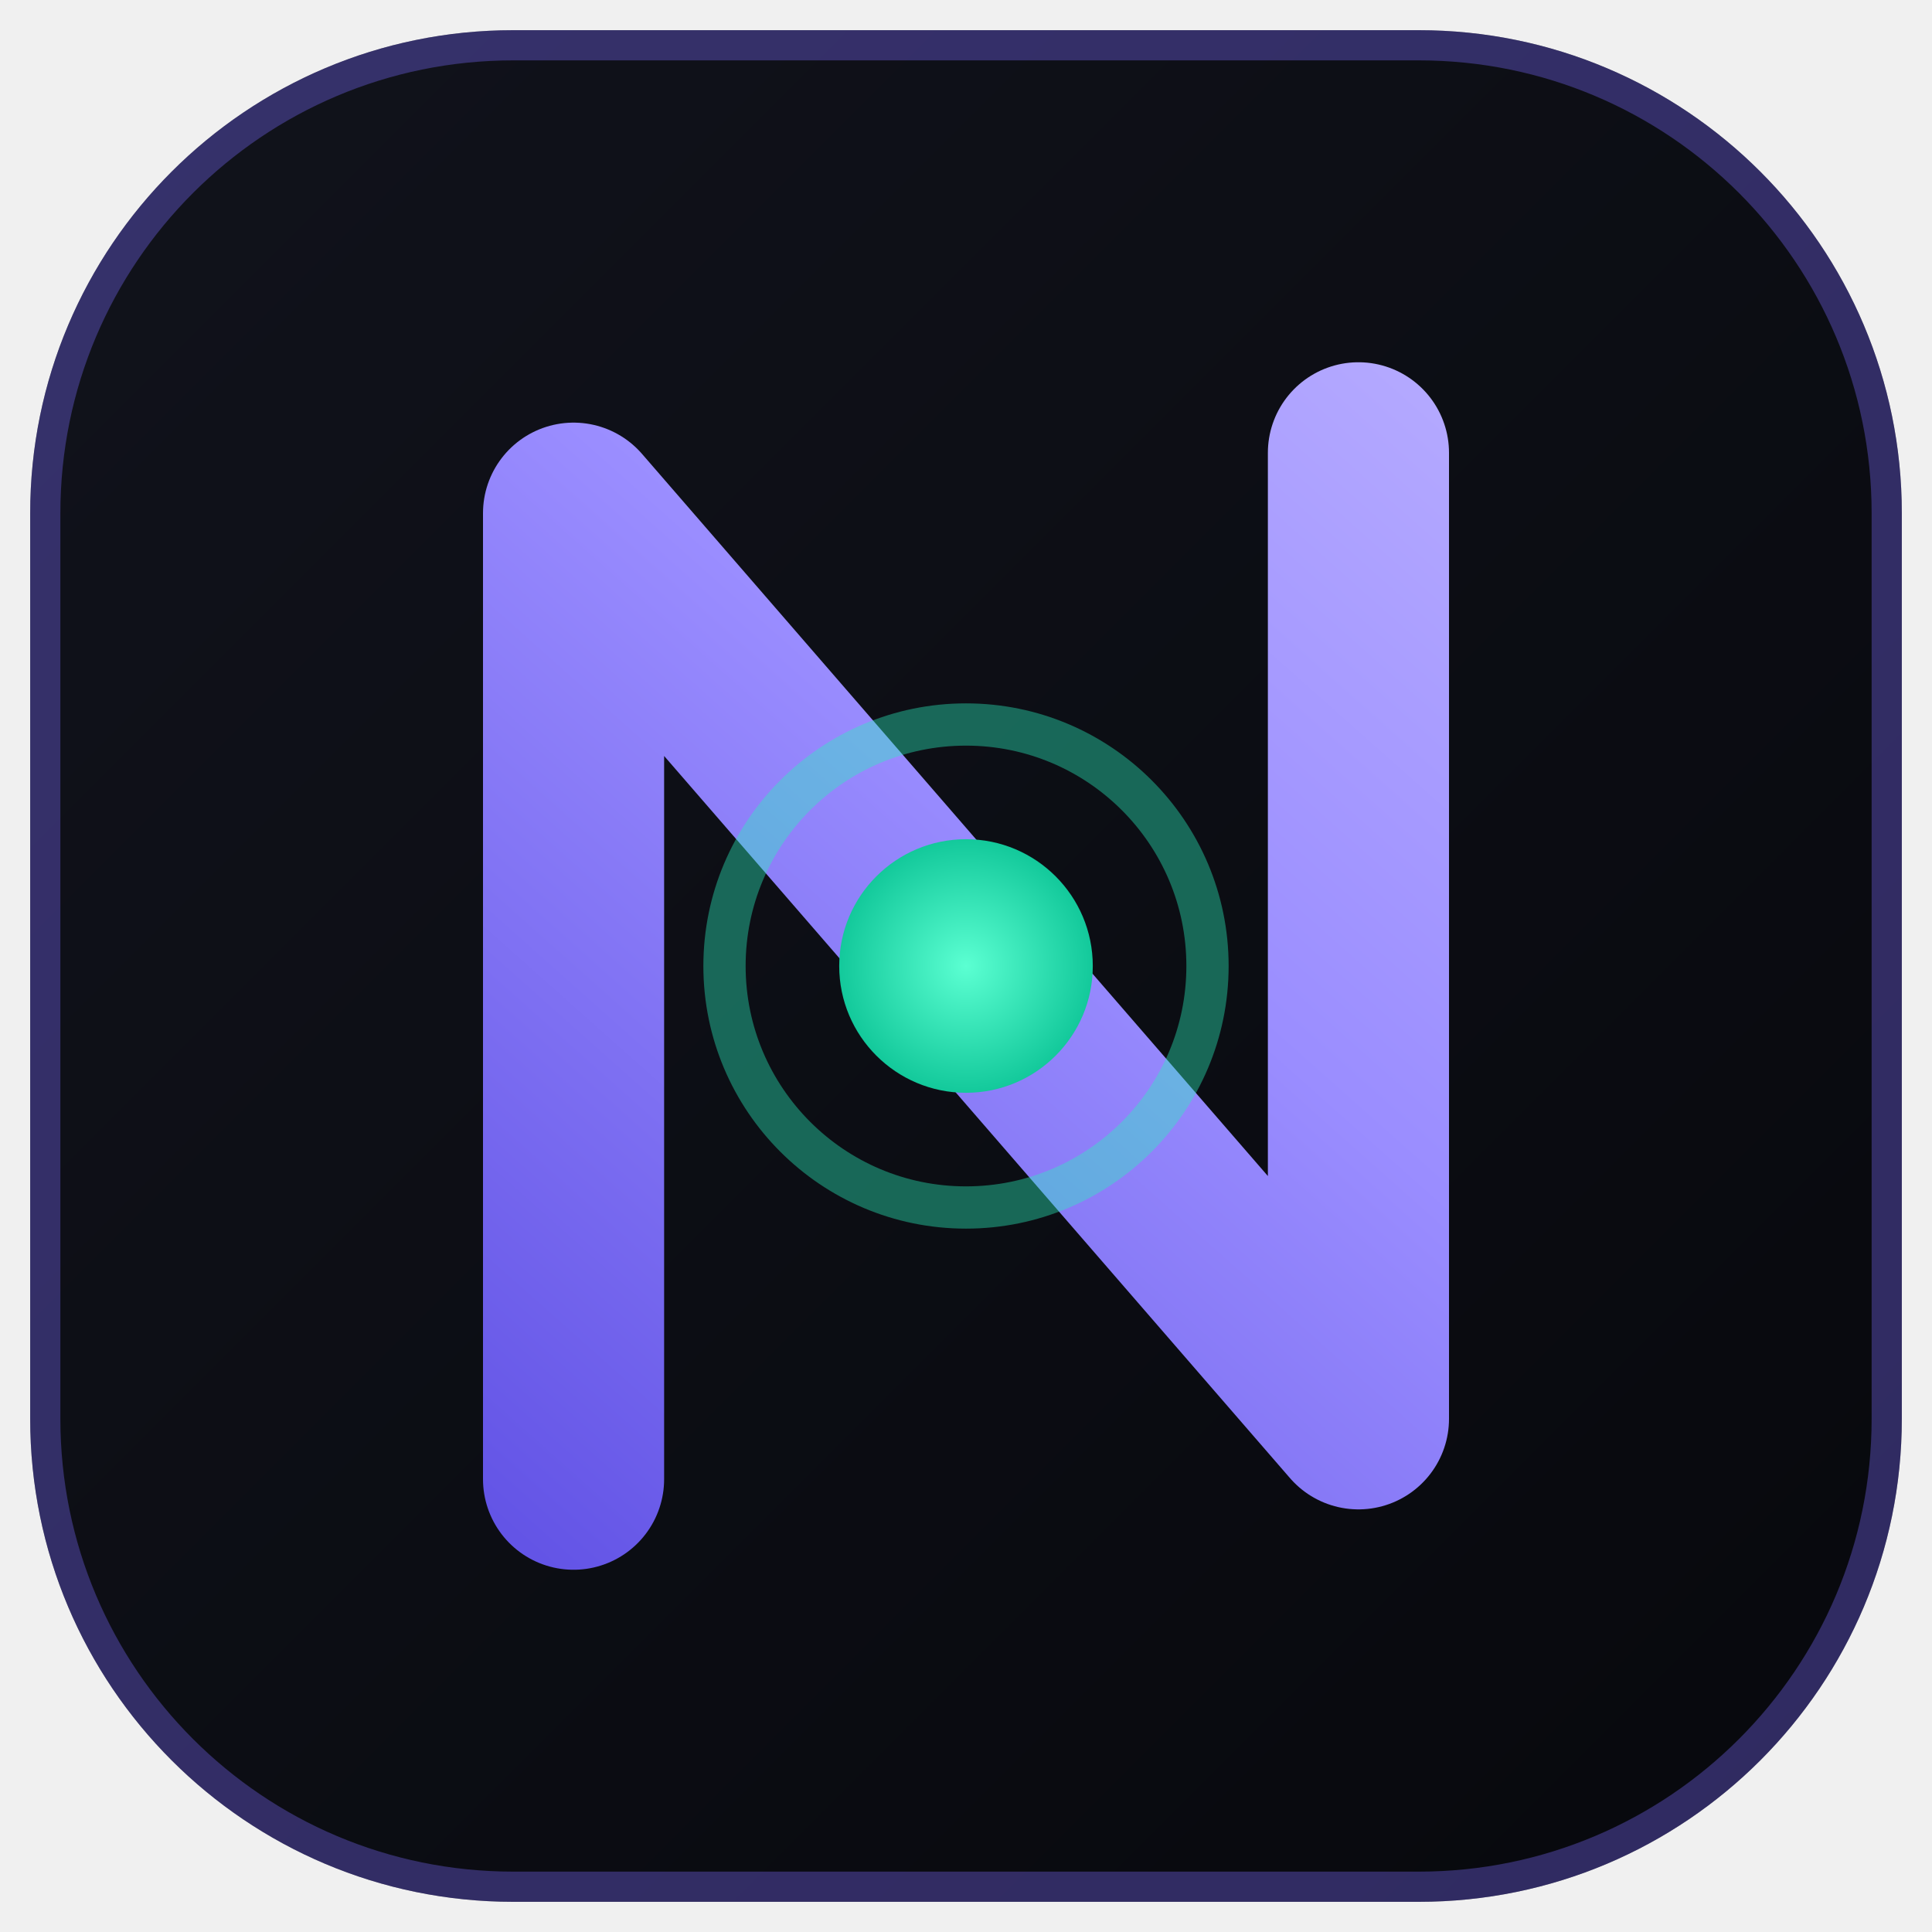
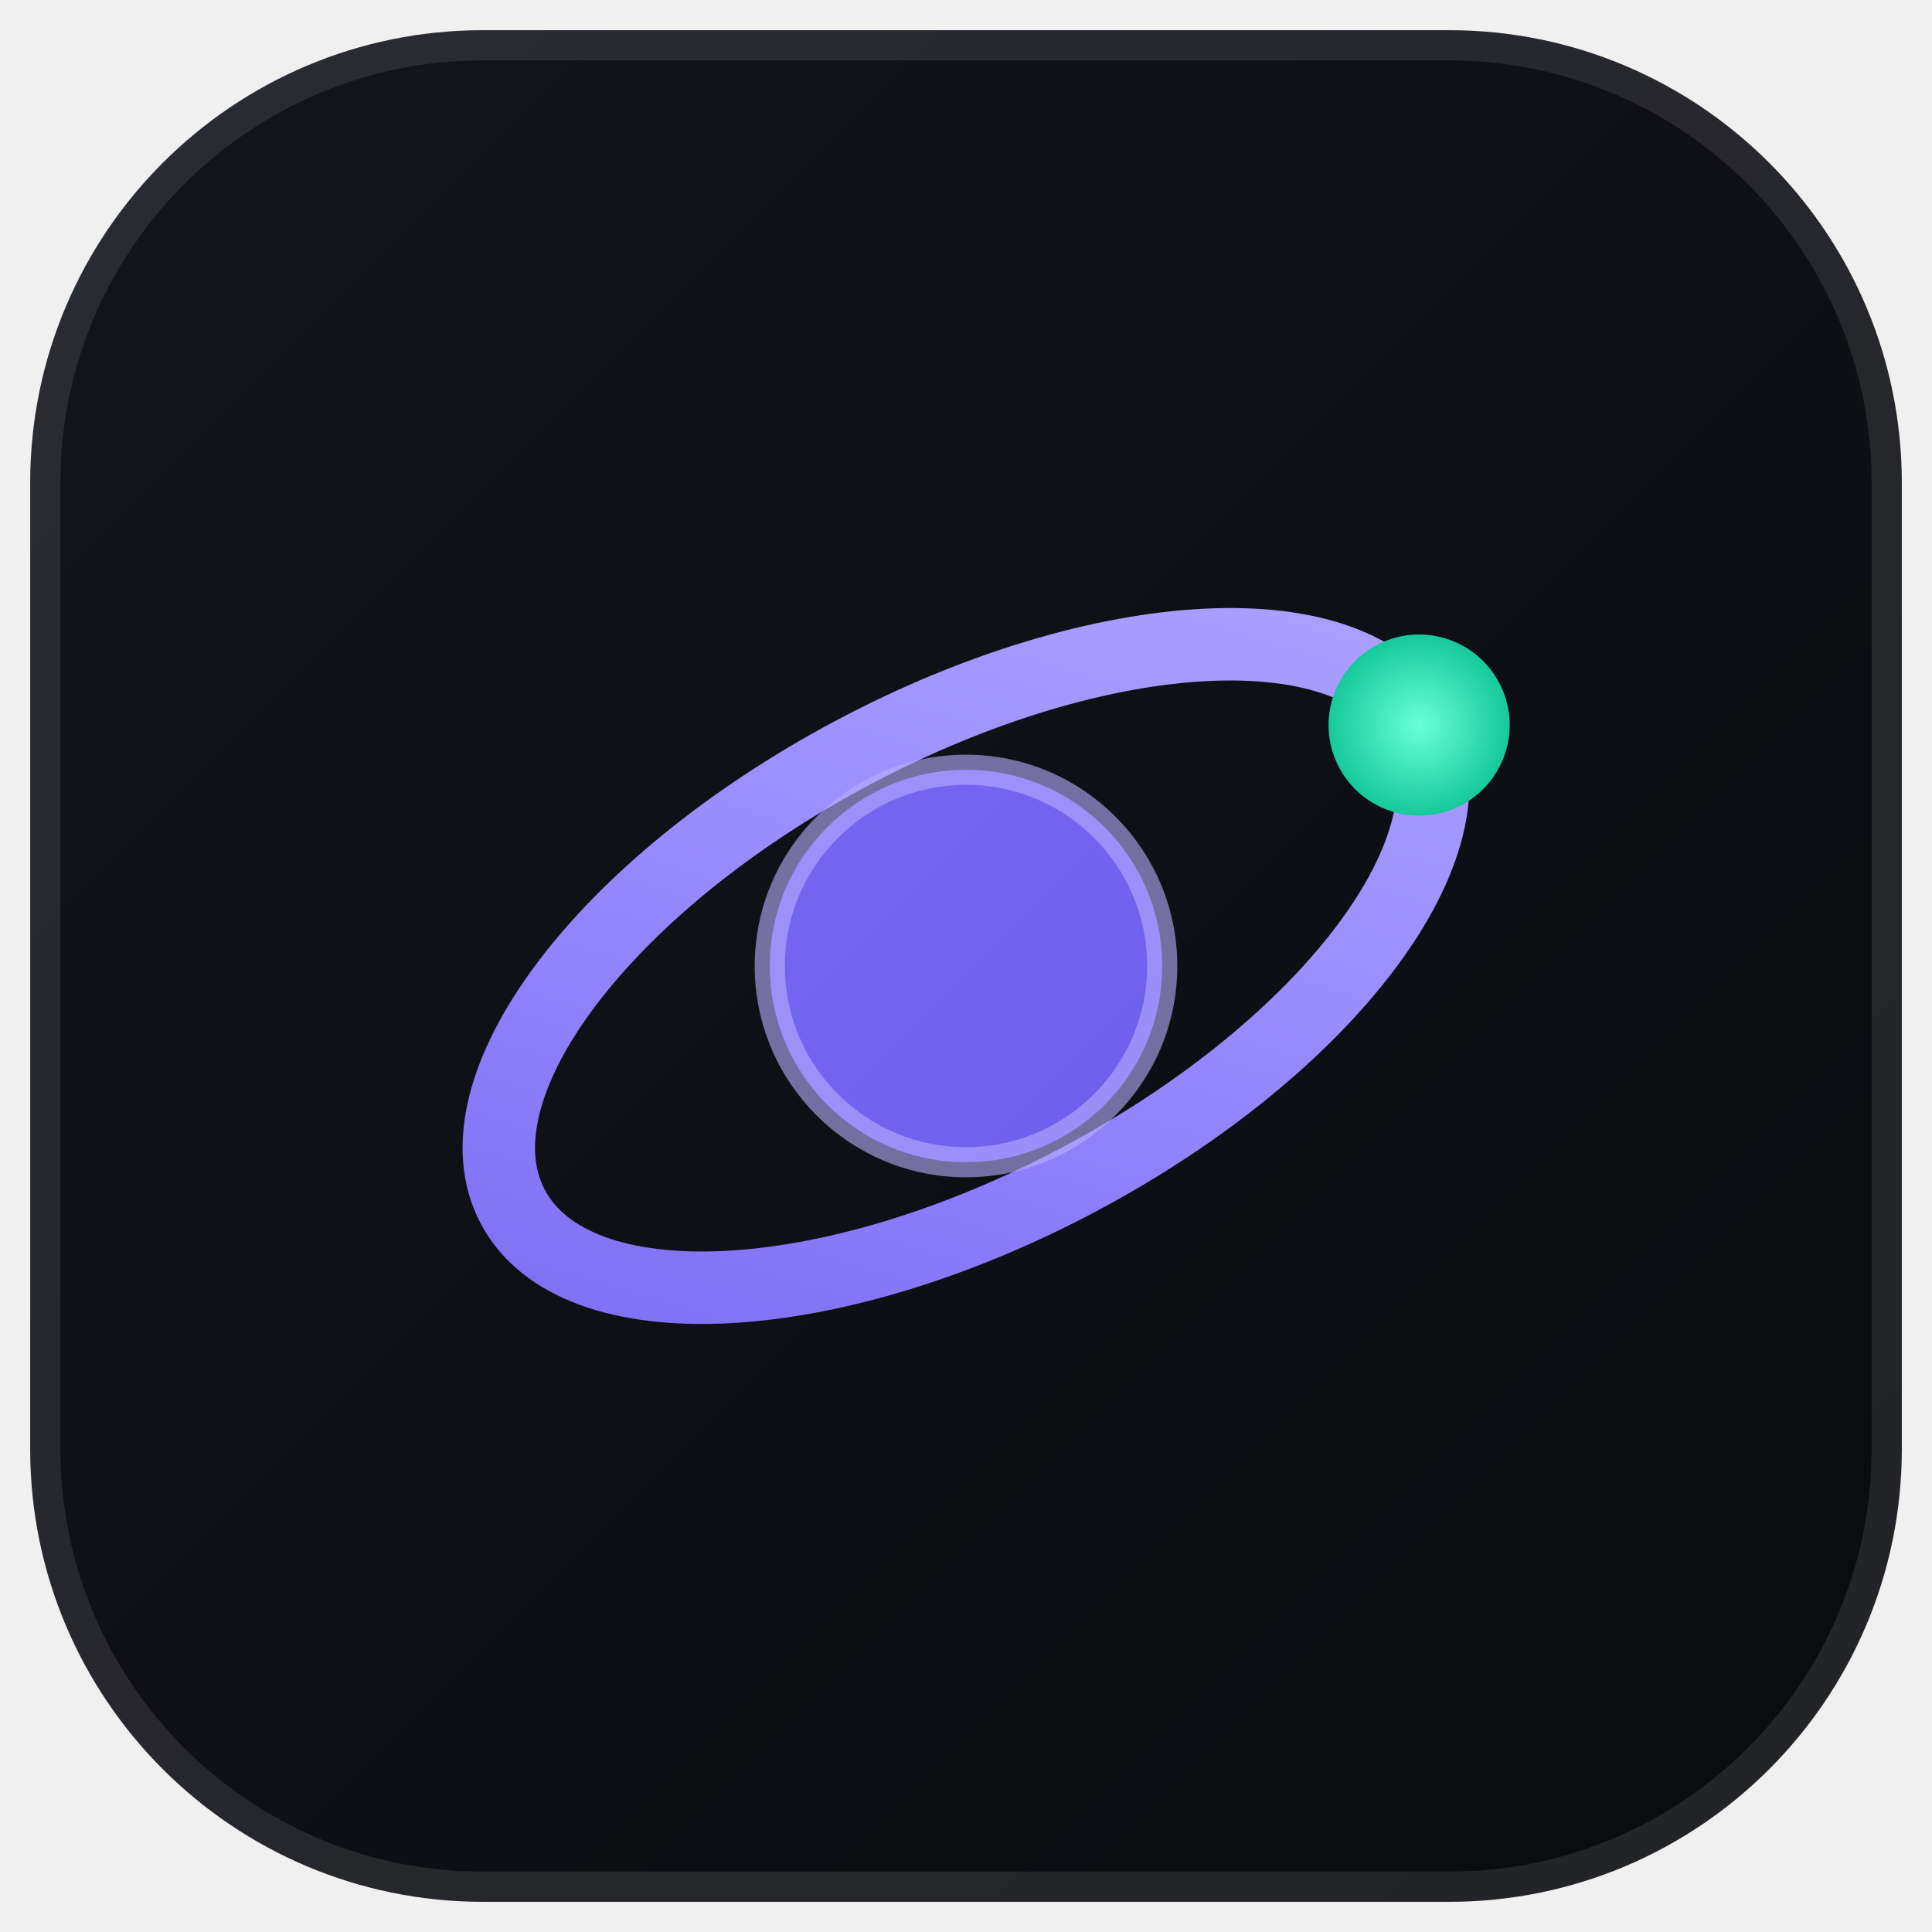
<svg xmlns="http://www.w3.org/2000/svg" width="64" height="64" viewBox="0 0 64 64" fill="none">
  <defs>
-     <linearGradient id="bg" x1="0" y1="0" x2="64" y2="64" gradientUnits="userSpaceOnUse">
-       <stop stop-color="#11131C" />
-       <stop offset="1" stop-color="#07080C" />
+     <linearGradient id="tile" x1="0" y1="0" x2="64" y2="64" gradientUnits="userSpaceOnUse">
+       <stop stop-color="#13151D" />
+       <stop offset="1" stop-color="#0A0B0E" />
    </linearGradient>
-     <linearGradient id="s" x1="16" y1="50" x2="48" y2="14" gradientUnits="userSpaceOnUse">
-       <stop stop-color="#6354E6" />
-       <stop offset="0.6" stop-color="#9A8DFF" />
-       <stop offset="1" stop-color="#B3A8FF" />
+     <linearGradient id="vio" x1="14" y1="50" x2="50" y2="14" gradientUnits="userSpaceOnUse">
+       <stop stop-color="#6F5FEE" />
+       <stop offset="0.55" stop-color="#9A8DFF" />
+       <stop offset="1" stop-color="#B9AEFF" />
    </linearGradient>
-     <radialGradient id="n" cx="0.5" cy="0.5" r="0.5">
-       <stop stop-color="#5BFFD2" />
-       <stop offset="1" stop-color="#13C99B" />
+     <linearGradient id="violetfill" x1="0" y1="0" x2="64" y2="64" gradientUnits="userSpaceOnUse">
+       <stop stop-color="#8576FF" />
+       <stop offset="1" stop-color="#5E4FE0" />
+     </linearGradient>
+     <radialGradient id="cip" cx="0.5" cy="0.5" r="0.5">
+       <stop stop-color="#6AFFD6" />
+       <stop offset="1" stop-color="#16C99B" />
    </radialGradient>
  </defs>
-   <rect x="1" y="1" width="62" height="62" rx="16" fill="url(#bg)" />
-   <rect x="1.5" y="1.5" width="61" height="61" rx="15.5" stroke="#7C6CFF" stroke-opacity="0.35" />
-   <path d="M19 49 V17 L45 47 V15" stroke="url(#s)" stroke-width="6" stroke-linecap="round" stroke-linejoin="round" />
-   <circle cx="32" cy="32" r="4.2" fill="url(#n)" />
-   <circle cx="32" cy="32" r="8" stroke="#2BF0BE" stroke-opacity="0.4" stroke-width="1.4" />
+   <rect x="1" y="1" width="62" height="62" rx="15" fill="url(#tile)" />
+   <rect x="1.5" y="1.5" width="61" height="61" rx="14.5" stroke="#ffffff" stroke-opacity="0.10" />
+   <g transform="rotate(-28 32 32)">
+     <ellipse cx="32" cy="32" rx="17" ry="8" stroke="url(#vio)" stroke-width="2.4" fill="none" />
+     <circle cx="49" cy="32" r="3" fill="url(#cip)" />
+   </g>
+   <circle cx="32" cy="32" r="6.5" fill="url(#violetfill)" />
+   <circle cx="32" cy="32" r="6.5" stroke="#B9AEFF" stroke-opacity="0.6" stroke-width="1" />
</svg>
